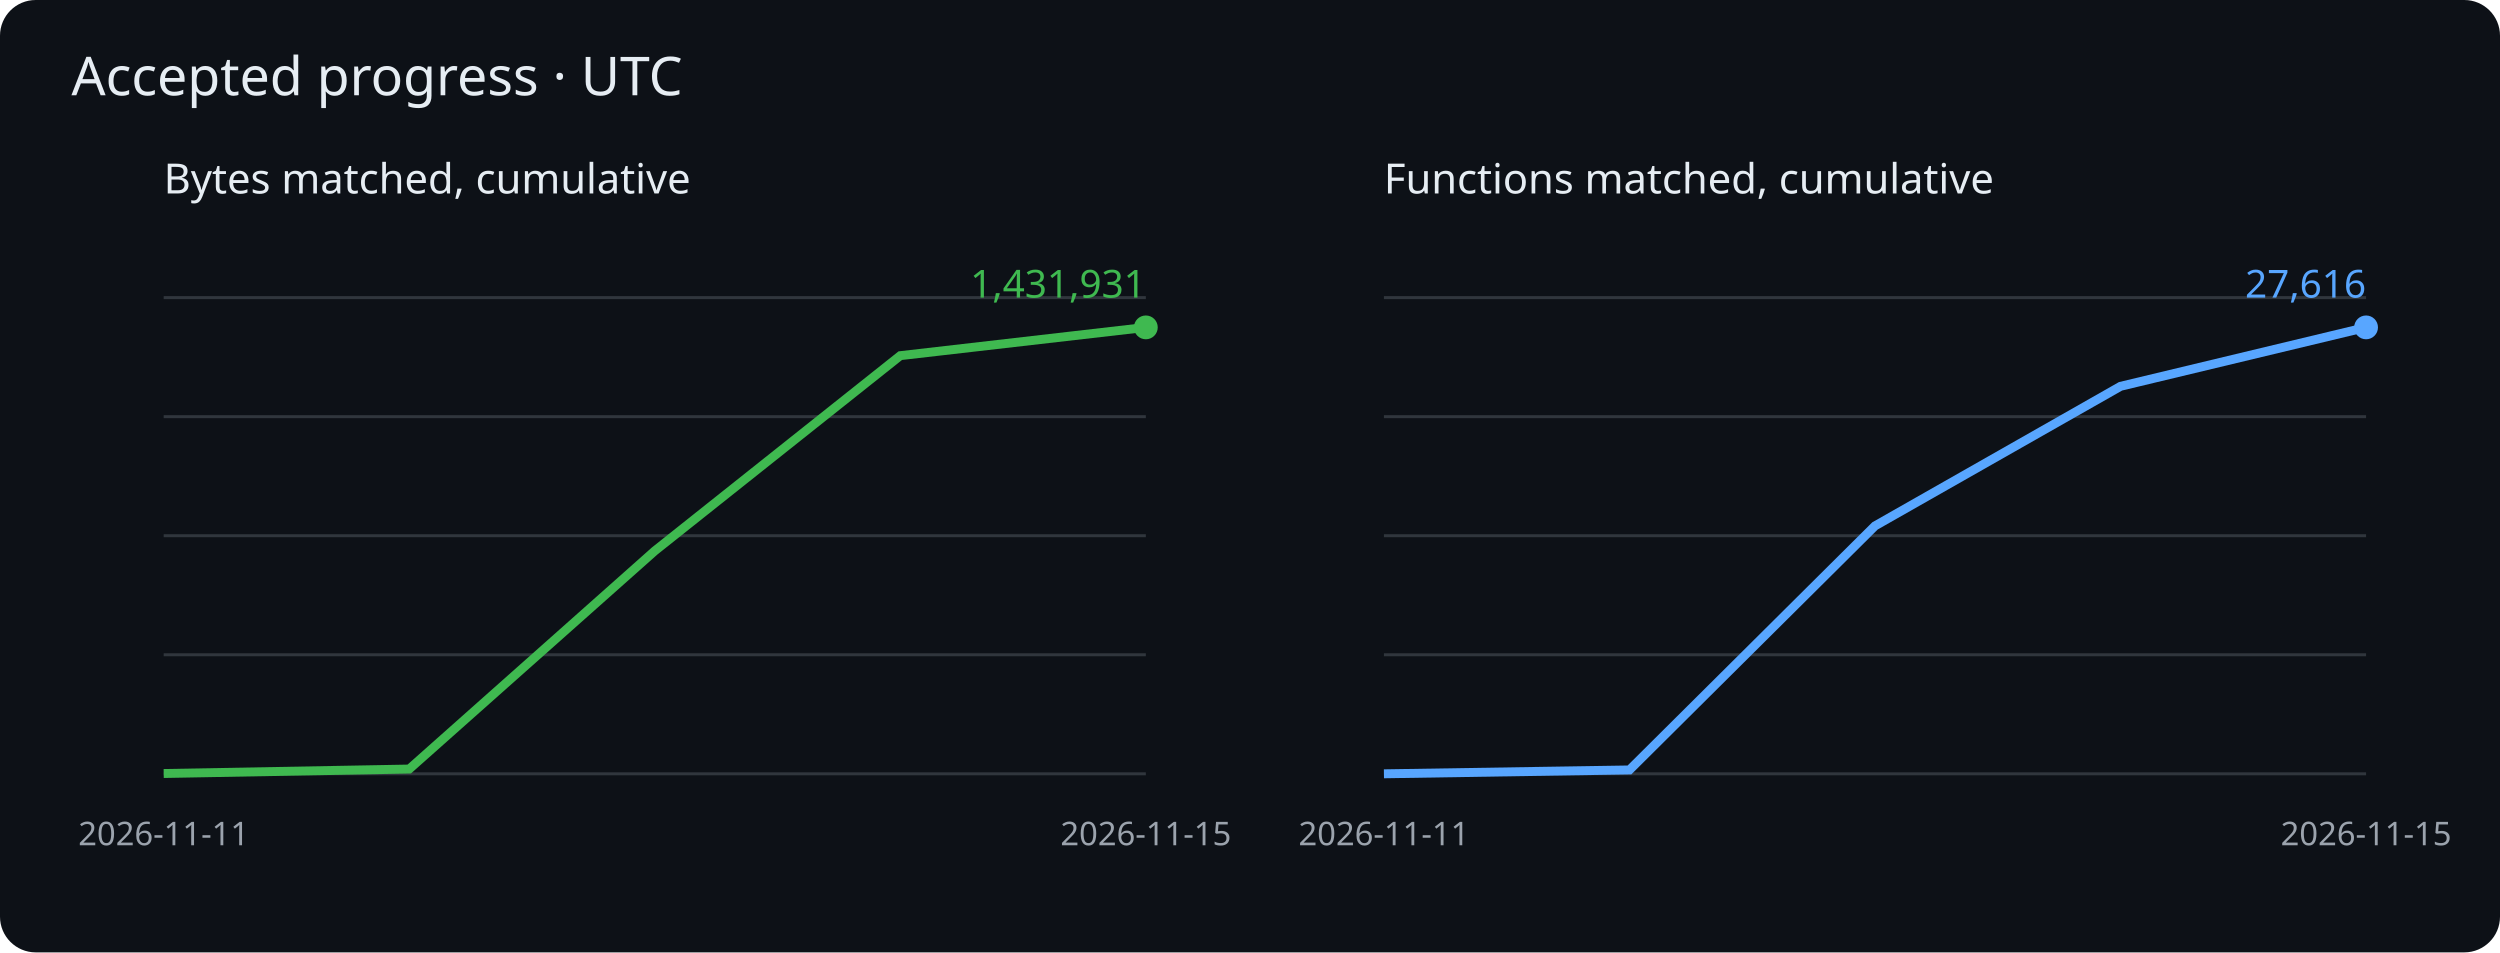
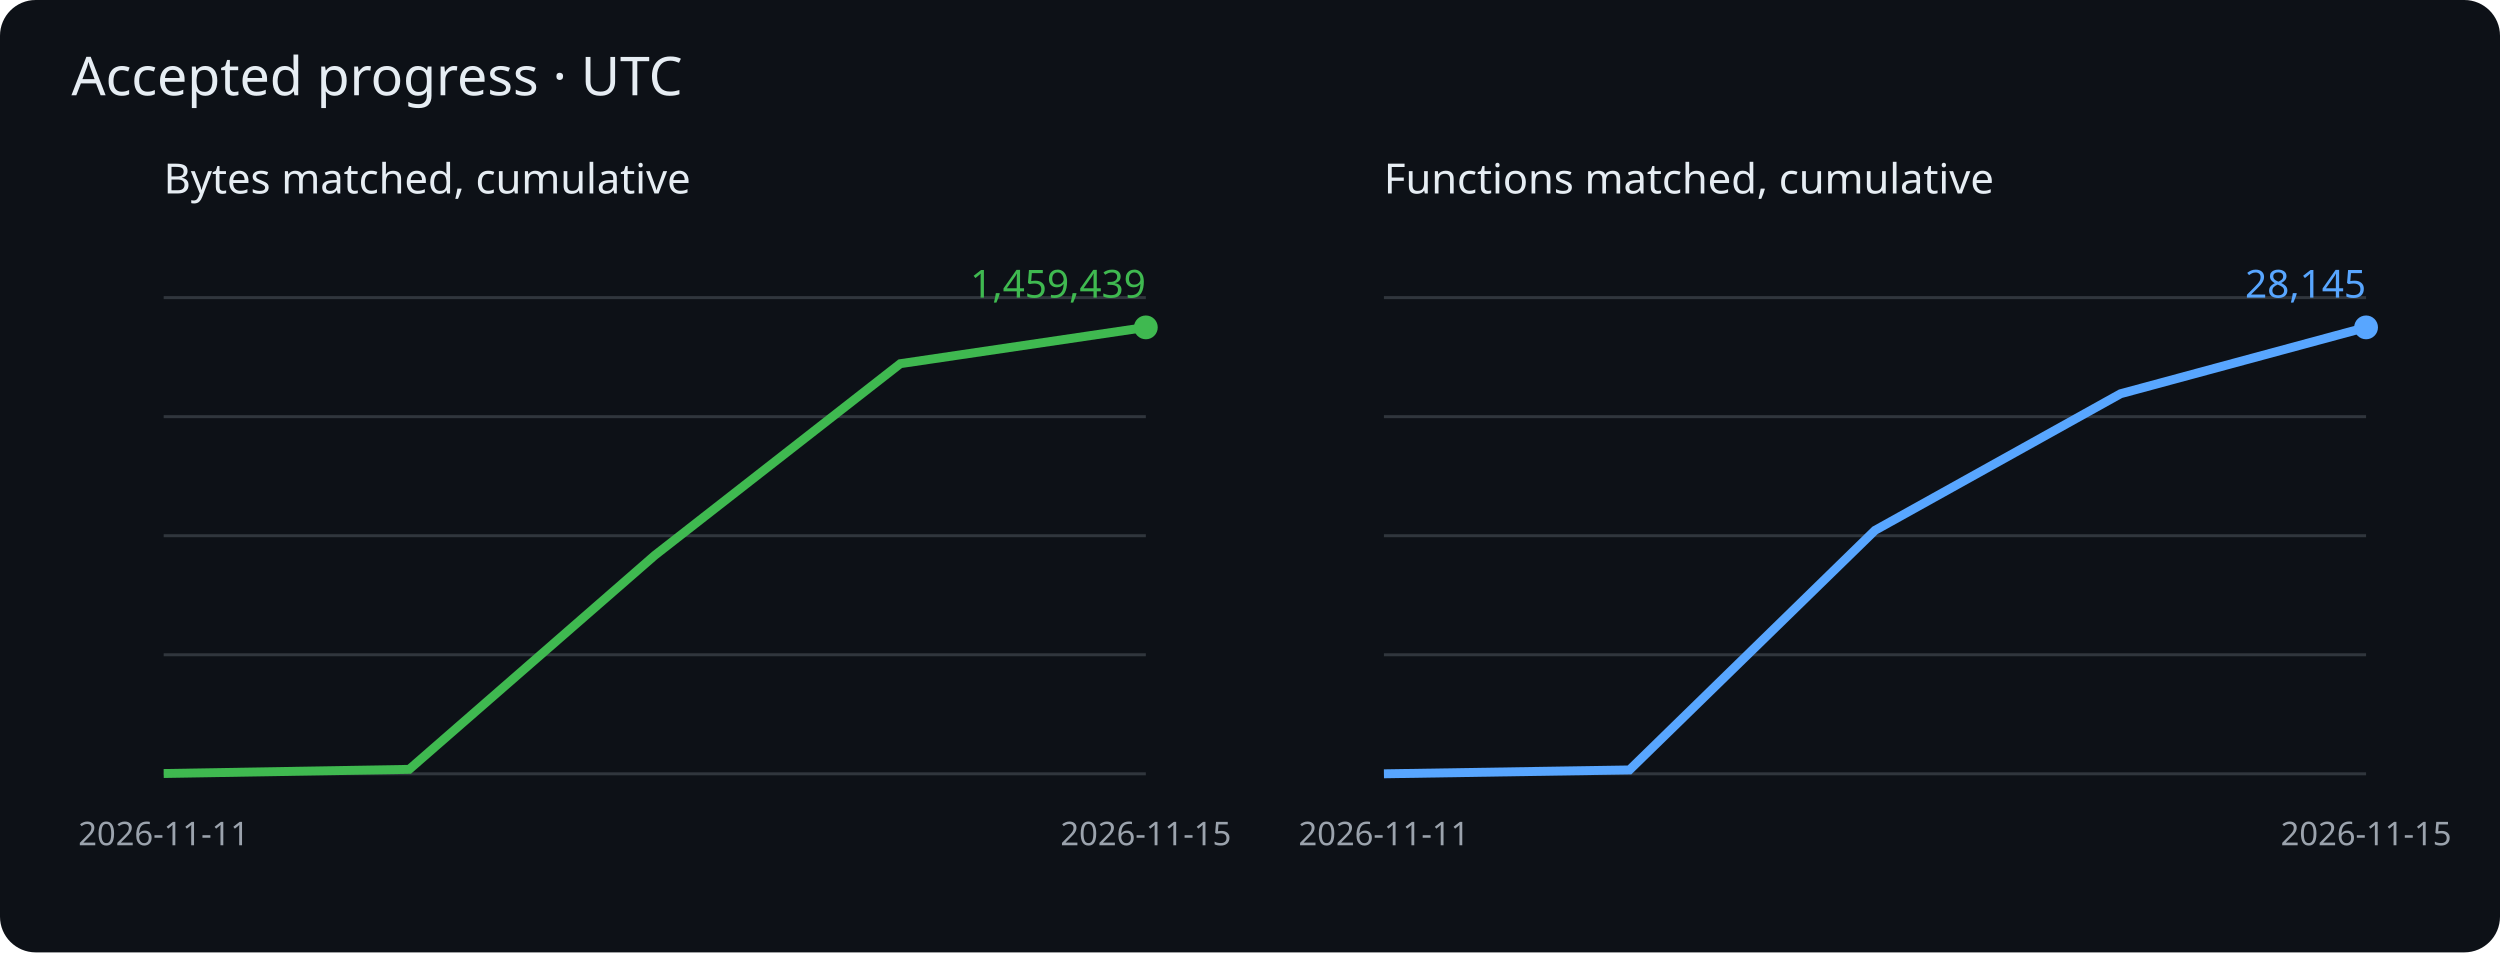
<svg xmlns="http://www.w3.org/2000/svg" viewBox="0 0 840 320" role="img" aria-label="Cumulative matched bytes and functions">
  <rect width="840" height="320" rx="12" fill="#0d1117" />
  <g font-family="sans-serif">
    <text x="24" y="32" fill="#e6edf3" font-size="18">Accepted progress · UTC</text>
    <text x="55" y="65" fill="#e6edf3" font-size="14">Bytes matched, cumulative</text>
    <path d="M55 260h330" stroke="#30363d" />
    <path d="M55 220h330" stroke="#30363d" />
    <path d="M55 180h330" stroke="#30363d" />
    <path d="M55 140h330" stroke="#30363d" />
    <path d="M55 100h330" stroke="#30363d" />
-     <polyline points="55.0,259.9 137.5,258.4 220.0,185.1 302.5,119.5 385.0,110.0" fill="none" stroke="#3fb950" stroke-width="3" />
+     <polyline points="55.0,259.9 137.5,258.5 220.0,186.6 302.5,122.2 385.0,110.0" fill="none" stroke="#3fb950" stroke-width="3" />
    <circle cx="385.0" cy="110.0" r="4" fill="#3fb950" />
-     <text x="385.0" y="100.0" text-anchor="end" fill="#3fb950" font-size="13">1,431,931</text>
+     <text x="385.0" y="100.0" text-anchor="end" fill="#3fb950" font-size="13">1,459,439</text>
    <text x="55.0" y="284" fill="#9ba3ad" font-size="11" text-anchor="middle">2026-11-11</text>
    <text x="385.0" y="284" fill="#9ba3ad" font-size="11" text-anchor="middle">2026-11-15</text>
    <text x="465" y="65" fill="#e6edf3" font-size="14">Functions matched, cumulative</text>
    <path d="M465 260h330" stroke="#30363d" />
    <path d="M465 220h330" stroke="#30363d" />
    <path d="M465 180h330" stroke="#30363d" />
    <path d="M465 140h330" stroke="#30363d" />
    <path d="M465 100h330" stroke="#30363d" />
-     <polyline points="465.0,260.0 547.5,258.7 630.0,176.7 712.5,129.8 795.0,110.0" fill="none" stroke="#58a6ff" stroke-width="3" />
+     <polyline points="465.0,260.0 547.5,258.7 630.0,178.2 712.5,132.3 795.0,110.0" fill="none" stroke="#58a6ff" stroke-width="3" />
    <circle cx="795.0" cy="110.0" r="4" fill="#58a6ff" />
-     <text x="795.0" y="100.0" text-anchor="end" fill="#58a6ff" font-size="13">27,616</text>
+     <text x="795.0" y="100.0" text-anchor="end" fill="#58a6ff" font-size="13">28,145</text>
    <text x="465.0" y="284" fill="#9ba3ad" font-size="11" text-anchor="middle">2026-11-11</text>
    <text x="795.0" y="284" fill="#9ba3ad" font-size="11" text-anchor="middle">2026-11-15</text>
  </g>
</svg>
